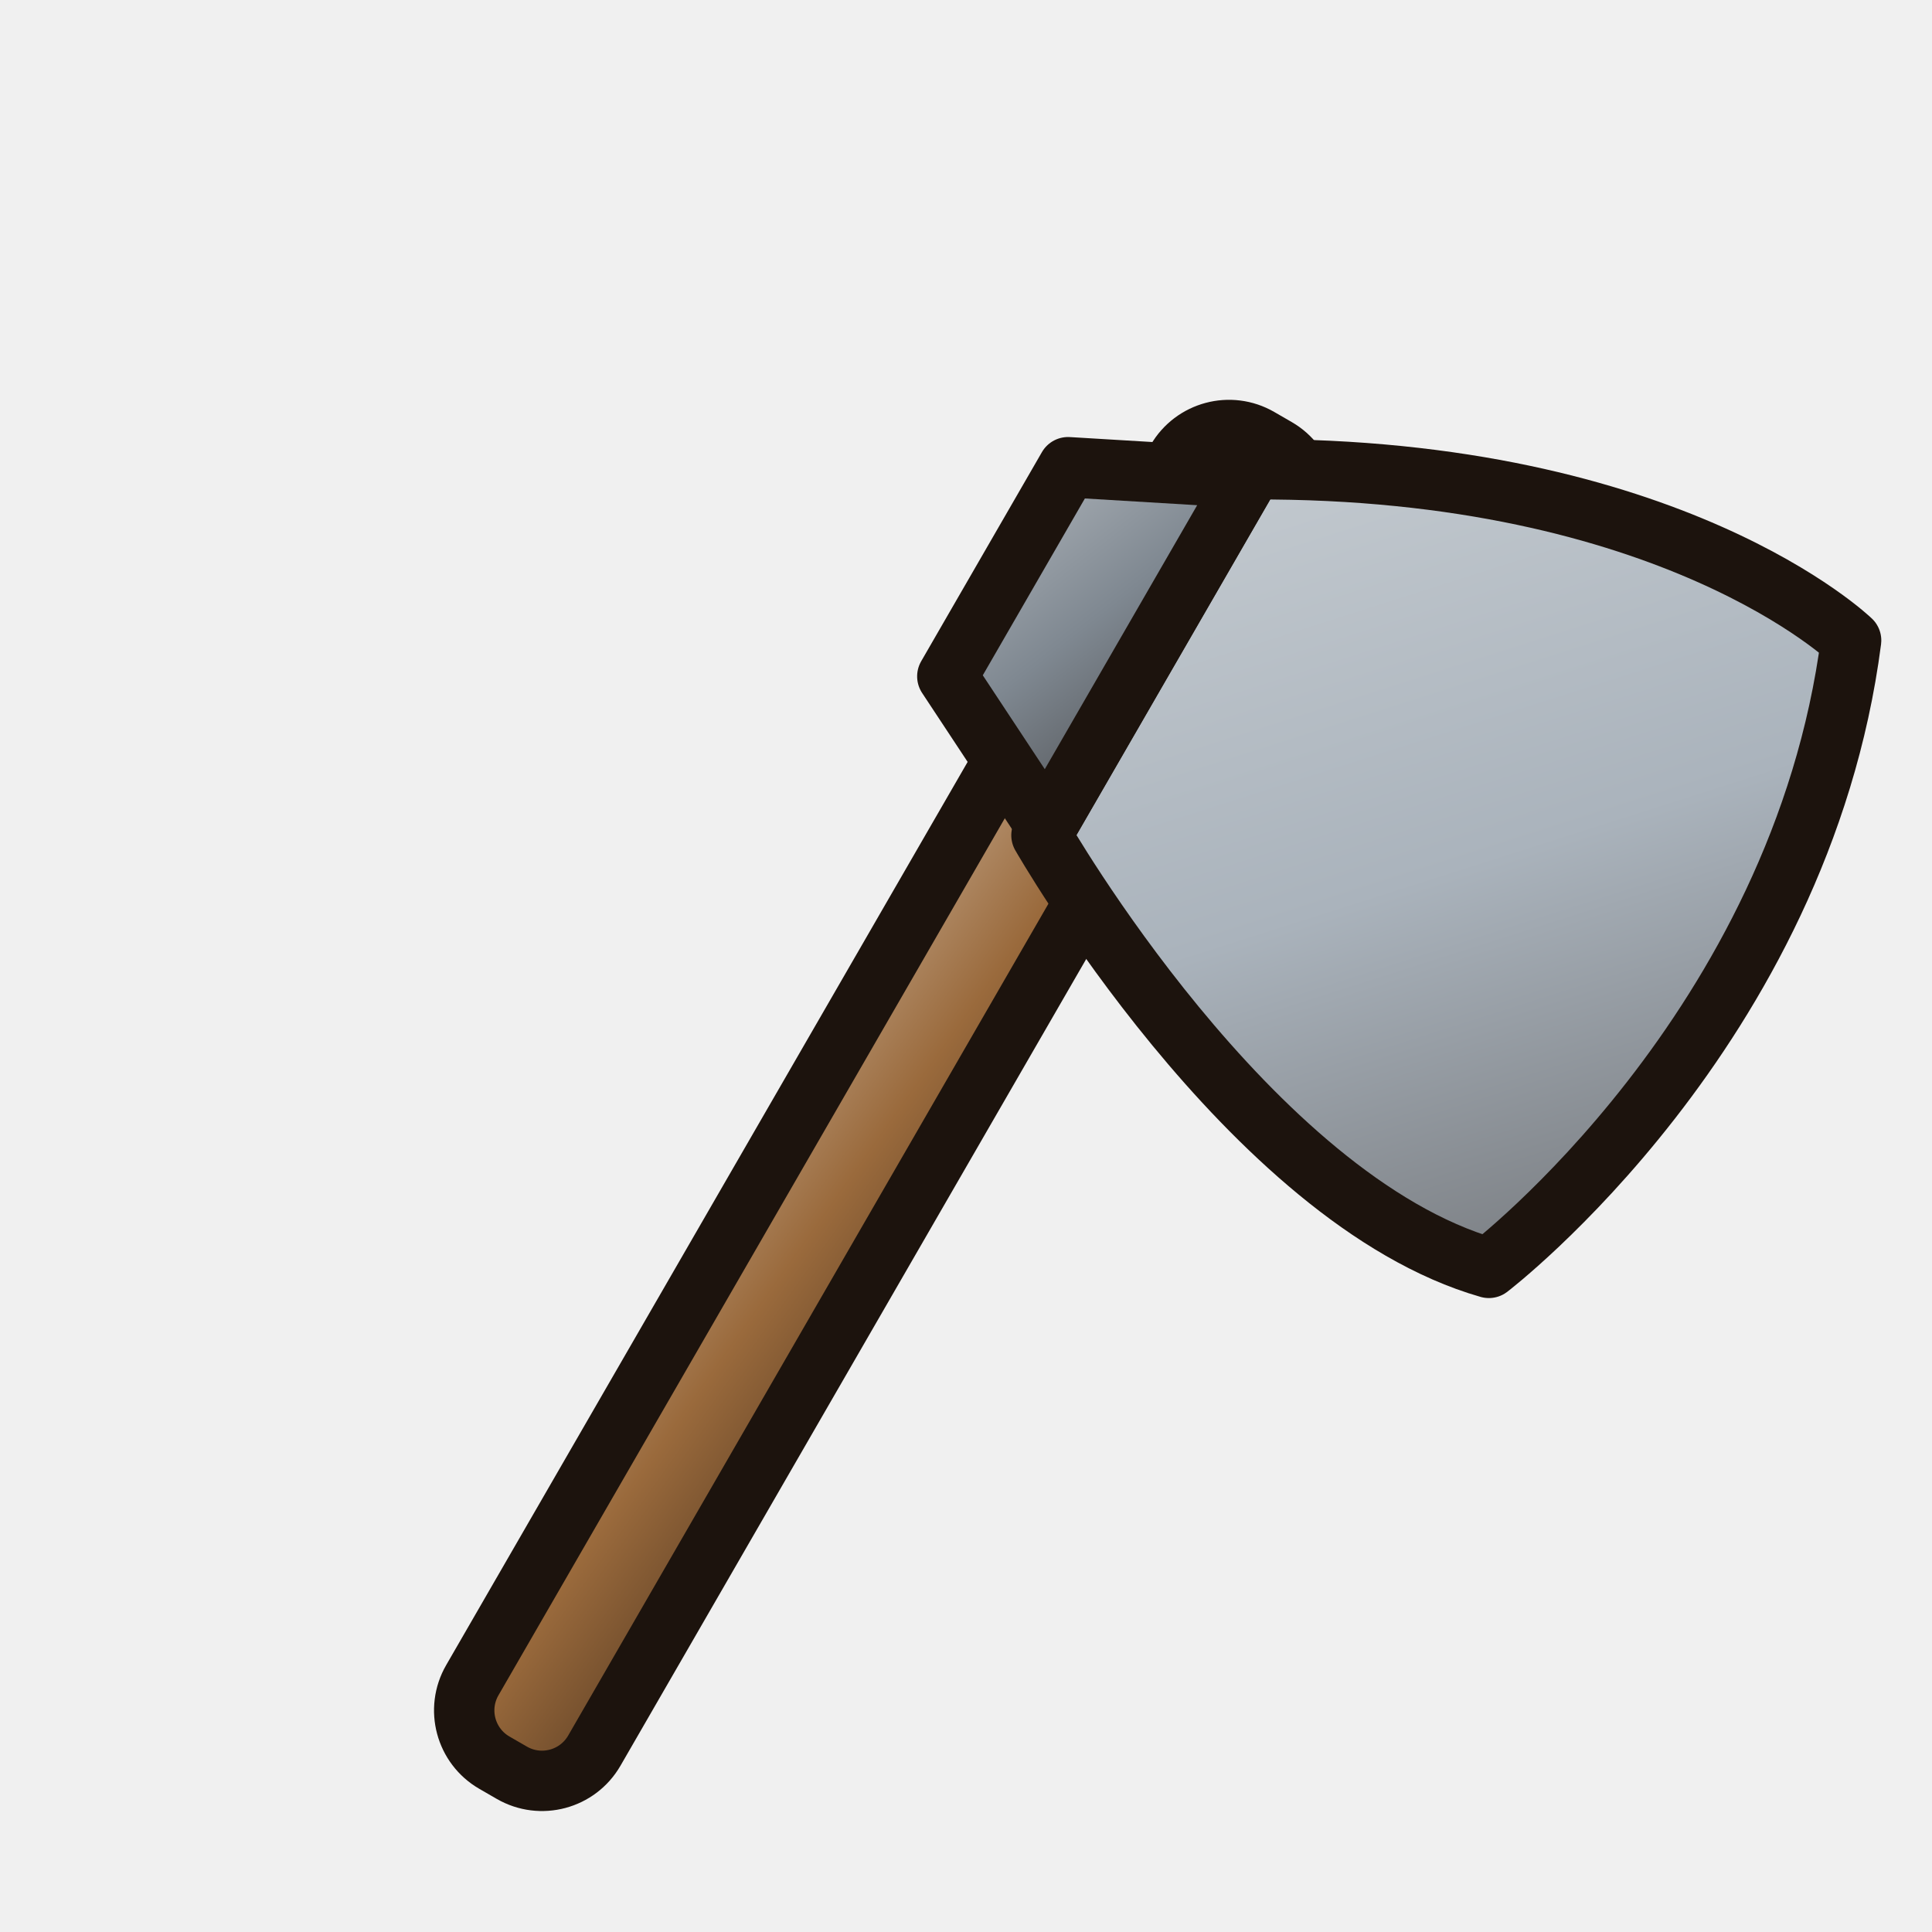
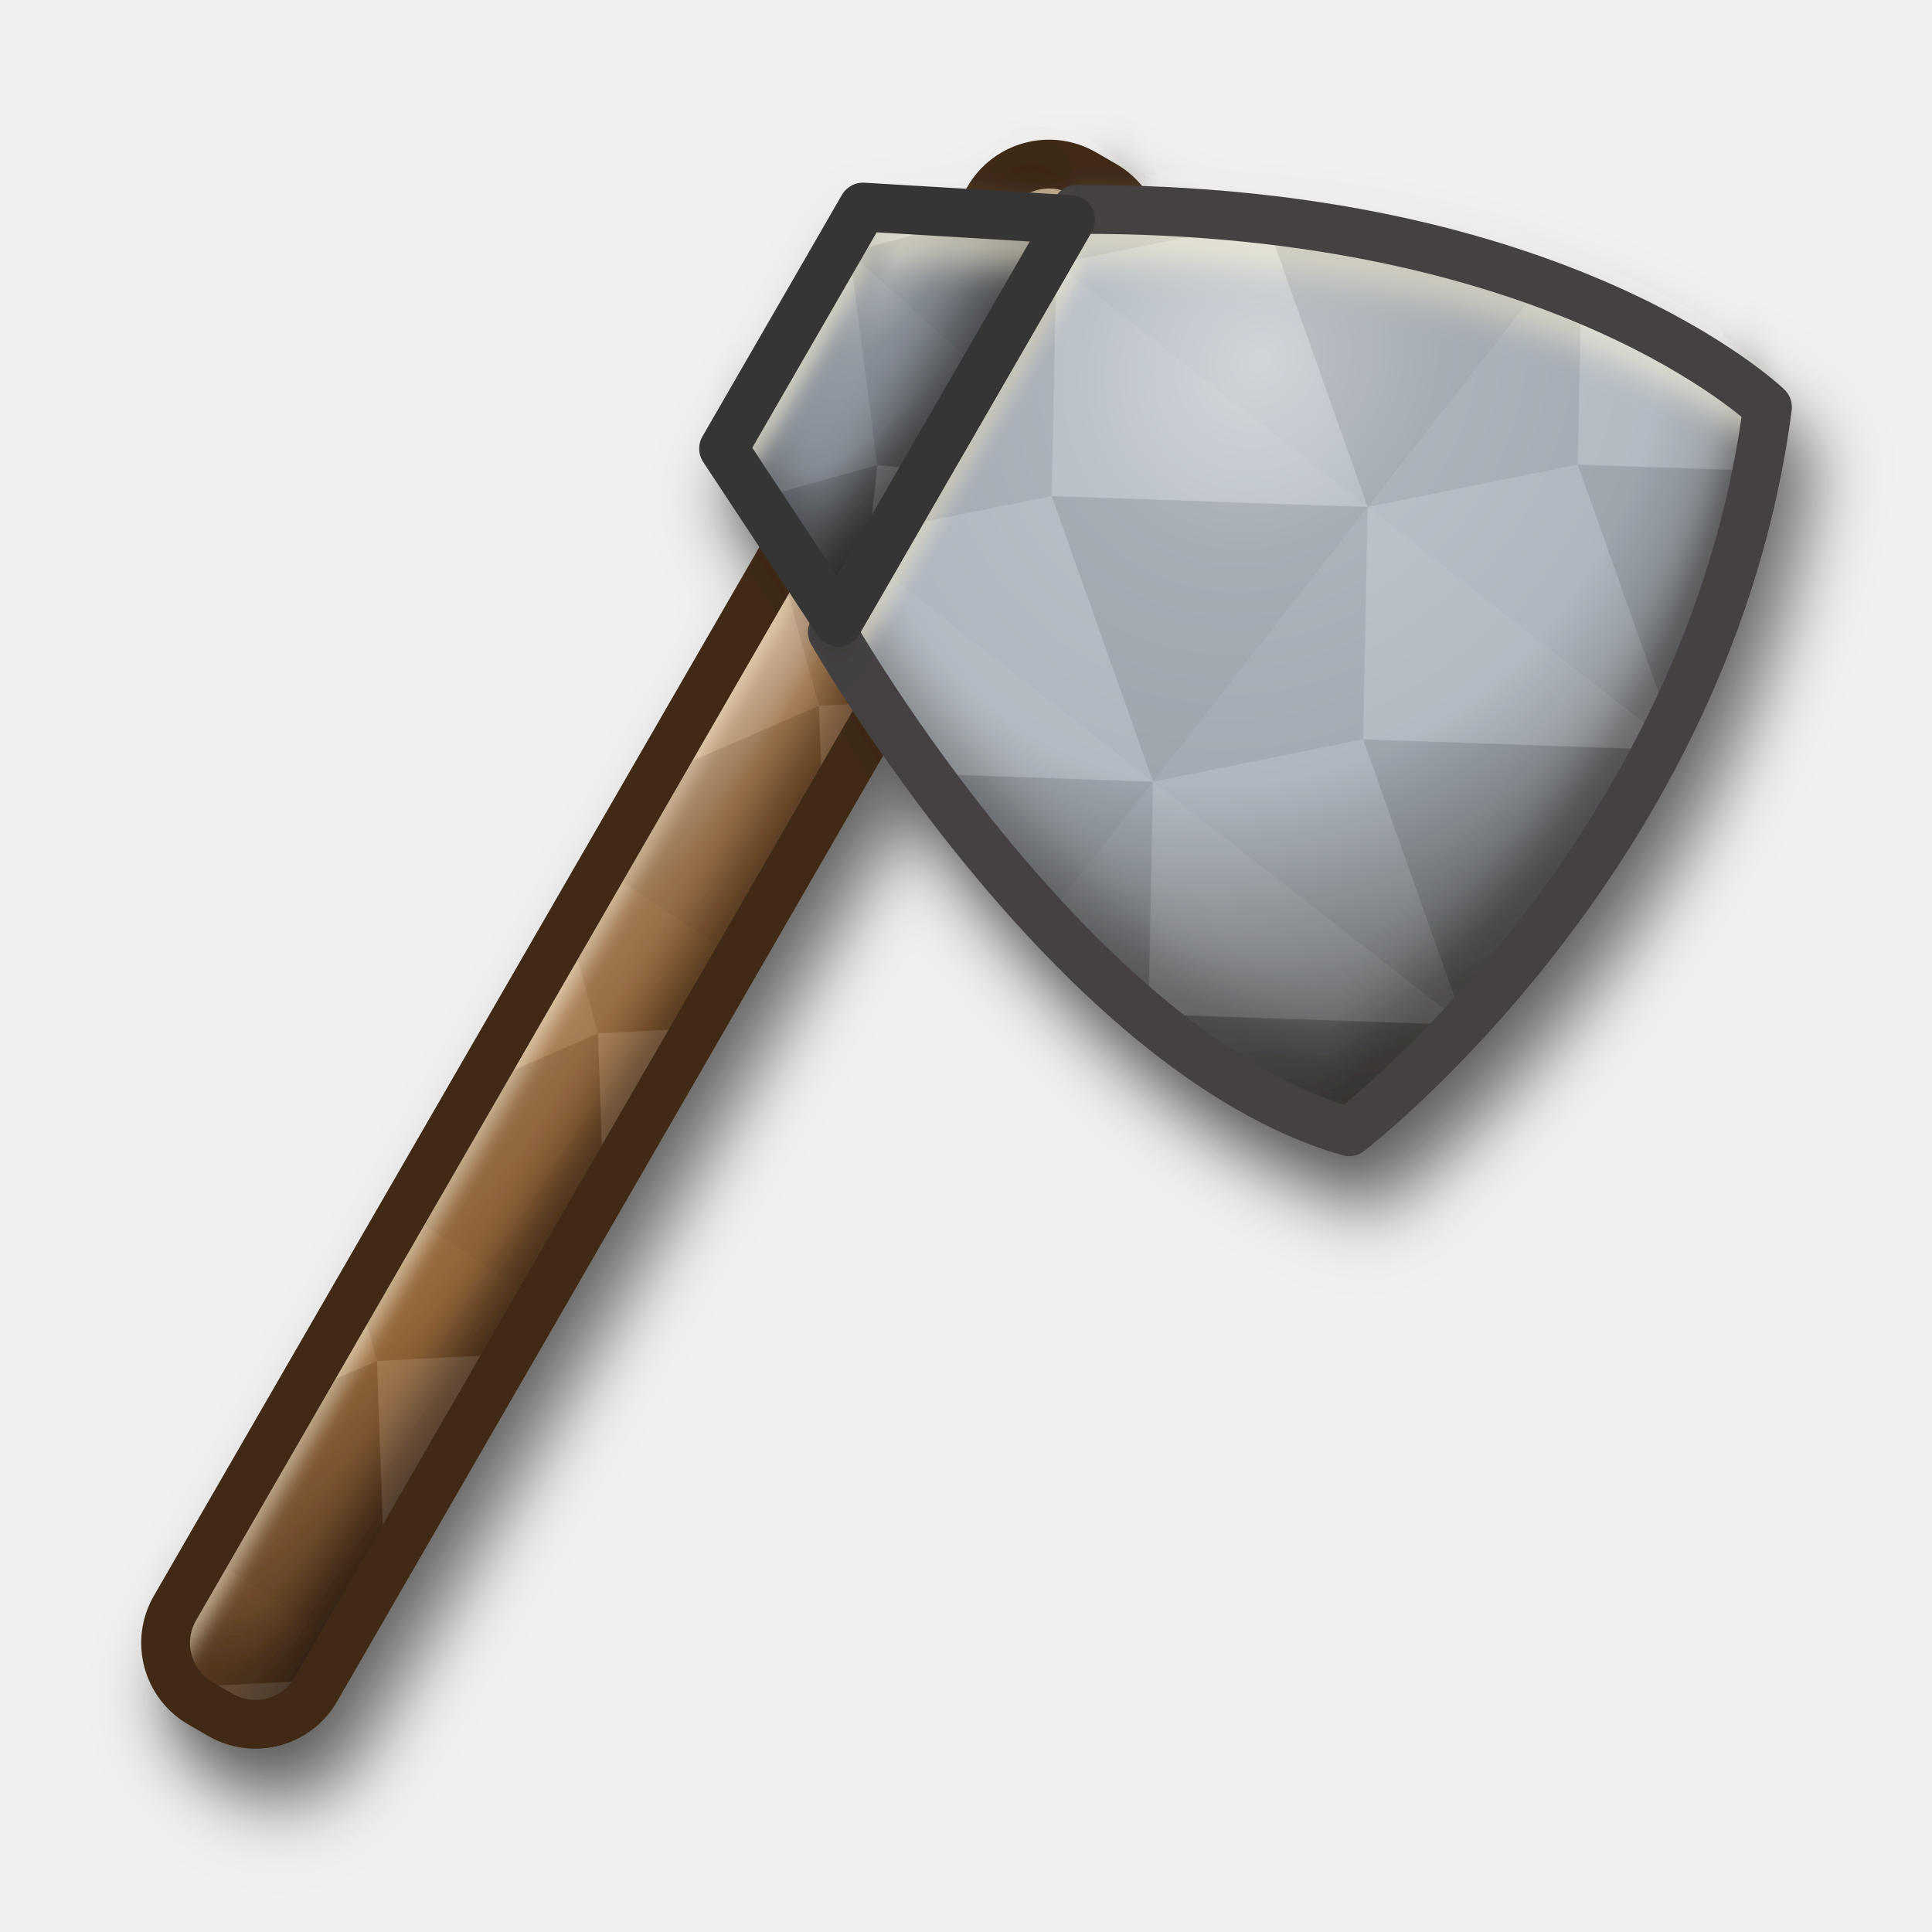
<svg xmlns="http://www.w3.org/2000/svg" width="128" height="128" viewBox="0 0 96 96">
  <defs>
-     <linearGradient id="g0" x1="0" y1="0" x2="1" y2="1">
-       <stop offset="0" stop-color="#bd9e80" />
+     <filter id="bev" x="-10%" y="-10%" width="120%" height="120%" color-interpolation-filters="sRGB">
+       <feOffset in="SourceAlpha" dx="1.5" dy="1.7" result="o1" />
+       <feComposite in="SourceAlpha" in2="o1" operator="out" result="e1" />
+       <feGaussianBlur in="e1" stdDeviation="0.55" result="b1" />
+       <feFlood flood-color="#fff3d6" flood-opacity="0.62" />
+       <feComposite in2="b1" operator="in" result="hi" />
+       <feOffset in="SourceAlpha" dx="-2.2" dy="-2.4" result="o2" />
+       <feComposite in="SourceAlpha" in2="o2" operator="out" result="e2" />
+       <feGaussianBlur in="e2" stdDeviation="1.3" result="b2" />
+       <feFlood flood-color="#140b05" flood-opacity="0.42" />
+       <feComposite in2="b2" operator="in" result="lo" />
+       <feMerge>
+         <feMergeNode in="SourceGraphic" />
+         <feMergeNode in="lo" />
+         <feMergeNode in="hi" />
+       </feMerge>
+     </filter>
+     <filter id="paint" x="-20%" y="-20%" width="140%" height="145%" color-interpolation-filters="sRGB">
+       <feTurbulence type="fractalNoise" baseFrequency="0.22" numOctaves="2" seed="20" result="n" />
+       <feColorMatrix in="n" type="matrix" values="0.14 0.14 0.14 0 0.29  0.14 0.14 0.14 0 0.29  0.14 0.14 0.14 0 0.29  0 0 0 0 1" result="ng" />
+       <feBlend in="ng" in2="SourceGraphic" mode="soft-light" result="t" />
+       <feComposite in="t" in2="SourceAlpha" operator="in" result="tex" />
+       <feDropShadow in="tex" dx="1.2" dy="2.6" stdDeviation="1.7" flood-color="#000" flood-opacity="0.55" />
+     </filter>
+     <radialGradient id="g0" cx="0.3" cy="0.26" r="0.92">
+       <stop offset="0" stop-color="#c4a98e" />
+       <stop offset="0.25" stop-color="#a67c53" />
      <stop offset="0.55" stop-color="#9a6a3c" />
-       <stop offset="1" stop-color="#6b492a" />
-     </linearGradient>
-     <linearGradient id="g1" x1="0" y1="0" x2="1" y2="1">
-       <stop offset="0" stop-color="#c8ced3" />
+       <stop offset="1" stop-color="#422c1a" />
+     </radialGradient>
+     <pattern id="f1" width="17" height="15" patternUnits="userSpaceOnUse" patternTransform="rotate(94)">
+       <path d="M0 0 L17 0 L6 8Z" fill="#fff" fill-opacity="0.1" />
+       <path d="M6 8 L17 0 L17 15Z" fill="#000" fill-opacity="0.08" />
+       <path d="M0 0 L6 8 L0 15Z" fill="#000" fill-opacity="0.05" />
+       <path d="M0 15 L6 8 L17 15Z" fill="#fff" fill-opacity="0.05" />
+     </pattern>
+     <radialGradient id="g2" cx="0.3" cy="0.26" r="0.92">
+       <stop offset="0" stop-color="#ced3d8" />
+       <stop offset="0.25" stop-color="#b4bcc4" />
      <stop offset="0.55" stop-color="#aab3bc" />
-       <stop offset="1" stop-color="#76797d" />
-     </linearGradient>
-     <linearGradient id="g2" x1="0" y1="0" x2="1" y2="1">
-       <stop offset="0" stop-color="#acb2b8" />
+       <stop offset="1" stop-color="#474545" />
+     </radialGradient>
+     <pattern id="f3" width="17" height="15" patternUnits="userSpaceOnUse" patternTransform="rotate(8)">
+       <path d="M0 0 L17 0 L6 8Z" fill="#fff" fill-opacity="0.1" />
+       <path d="M6 8 L17 0 L17 15Z" fill="#000" fill-opacity="0.08" />
+       <path d="M0 0 L6 8 L0 15Z" fill="#000" fill-opacity="0.05" />
+       <path d="M0 15 L6 8 L17 15Z" fill="#fff" fill-opacity="0.05" />
+     </pattern>
+     <radialGradient id="g4" cx="0.3" cy="0.26" r="0.92">
+       <stop offset="0" stop-color="#b5babf" />
+       <stop offset="0.25" stop-color="#8e969e" />
      <stop offset="0.55" stop-color="#7f8891" />
-       <stop offset="1" stop-color="#5a5d61" />
-     </linearGradient>
+       <stop offset="1" stop-color="#383637" />
+     </radialGradient>
+     <pattern id="f5" width="17" height="15" patternUnits="userSpaceOnUse" patternTransform="rotate(102)">
+       <path d="M0 0 L17 0 L6 8Z" fill="#fff" fill-opacity="0.1" />
+       <path d="M6 8 L17 0 L17 15Z" fill="#000" fill-opacity="0.08" />
+       <path d="M0 0 L6 8 L0 15Z" fill="#000" fill-opacity="0.05" />
+       <path d="M0 15 L6 8 L17 15Z" fill="#fff" fill-opacity="0.05" />
+     </pattern>
  </defs>
-   <g transform="rotate(30 48 48)">
-     <rect x="44.5" y="18" width="7" height="76" rx="3" fill="url(#g0)" stroke="#1c130d" stroke-width="3" stroke-linejoin="round" stroke-linecap="round" />
-     <path d="M48 19.5 C66 9 78 12 78 12 C85.5 30 78 48 78 48 C66 51 48 40.5 48 40.5Z" fill="url(#g1)" stroke="#1c130d" stroke-width="3" stroke-linejoin="round" stroke-linecap="round" />
-     <path d="M48 20 L40 24 V36 L48 40Z" fill="url(#g2)" stroke="#1c130d" stroke-width="3" stroke-linejoin="round" stroke-linecap="round" />
+   <g filter="url(#paint)">
+     <g id="art" transform="translate(48 47) scale(1.155) translate(-57.50 -55.00)">
+       <g transform="rotate(30 48 48)">
+         <rect x="44.5" y="18" width="7" height="76" rx="3" fill="url(#g0)" filter="url(#bev)" />
+         <rect x="44.5" y="18" width="7" height="76" rx="3" fill="url(#f1)" />
+         <rect x="44.5" y="18" width="7" height="76" rx="3" fill="none" stroke="#3f2a19" stroke-width="2.1" stroke-linejoin="round" stroke-linecap="round" />
+         <path d="M48 19.5 C66 9 78 12 78 12 C85.5 30 78 48 78 48 C66 51 48 40.5 48 40.5Z" fill="url(#g2)" filter="url(#bev)" />
+         <path d="M48 19.5 C66 9 78 12 78 12 C85.5 30 78 48 78 48 C66 51 48 40.5 48 40.5Z" fill="url(#f3)" />
+         <path d="M48 19.5 C66 9 78 12 78 12 C85.5 30 78 48 78 48 C66 51 48 40.5 48 40.5Z" fill="none" stroke="#444142" stroke-width="2.1" stroke-linejoin="round" stroke-linecap="round" />
+         <path d="M48 20 L40 24 V36 L48 40Z" fill="url(#g4)" filter="url(#bev)" />
+         <path d="M48 20 L40 24 V36 L48 40Z" fill="url(#f5)" />
+         <path d="M48 20 L40 24 V36 L48 40Z" fill="none" stroke="#363434" stroke-width="2.1" stroke-linejoin="round" stroke-linecap="round" />
+       </g>
+     </g>
  </g>
</svg>
